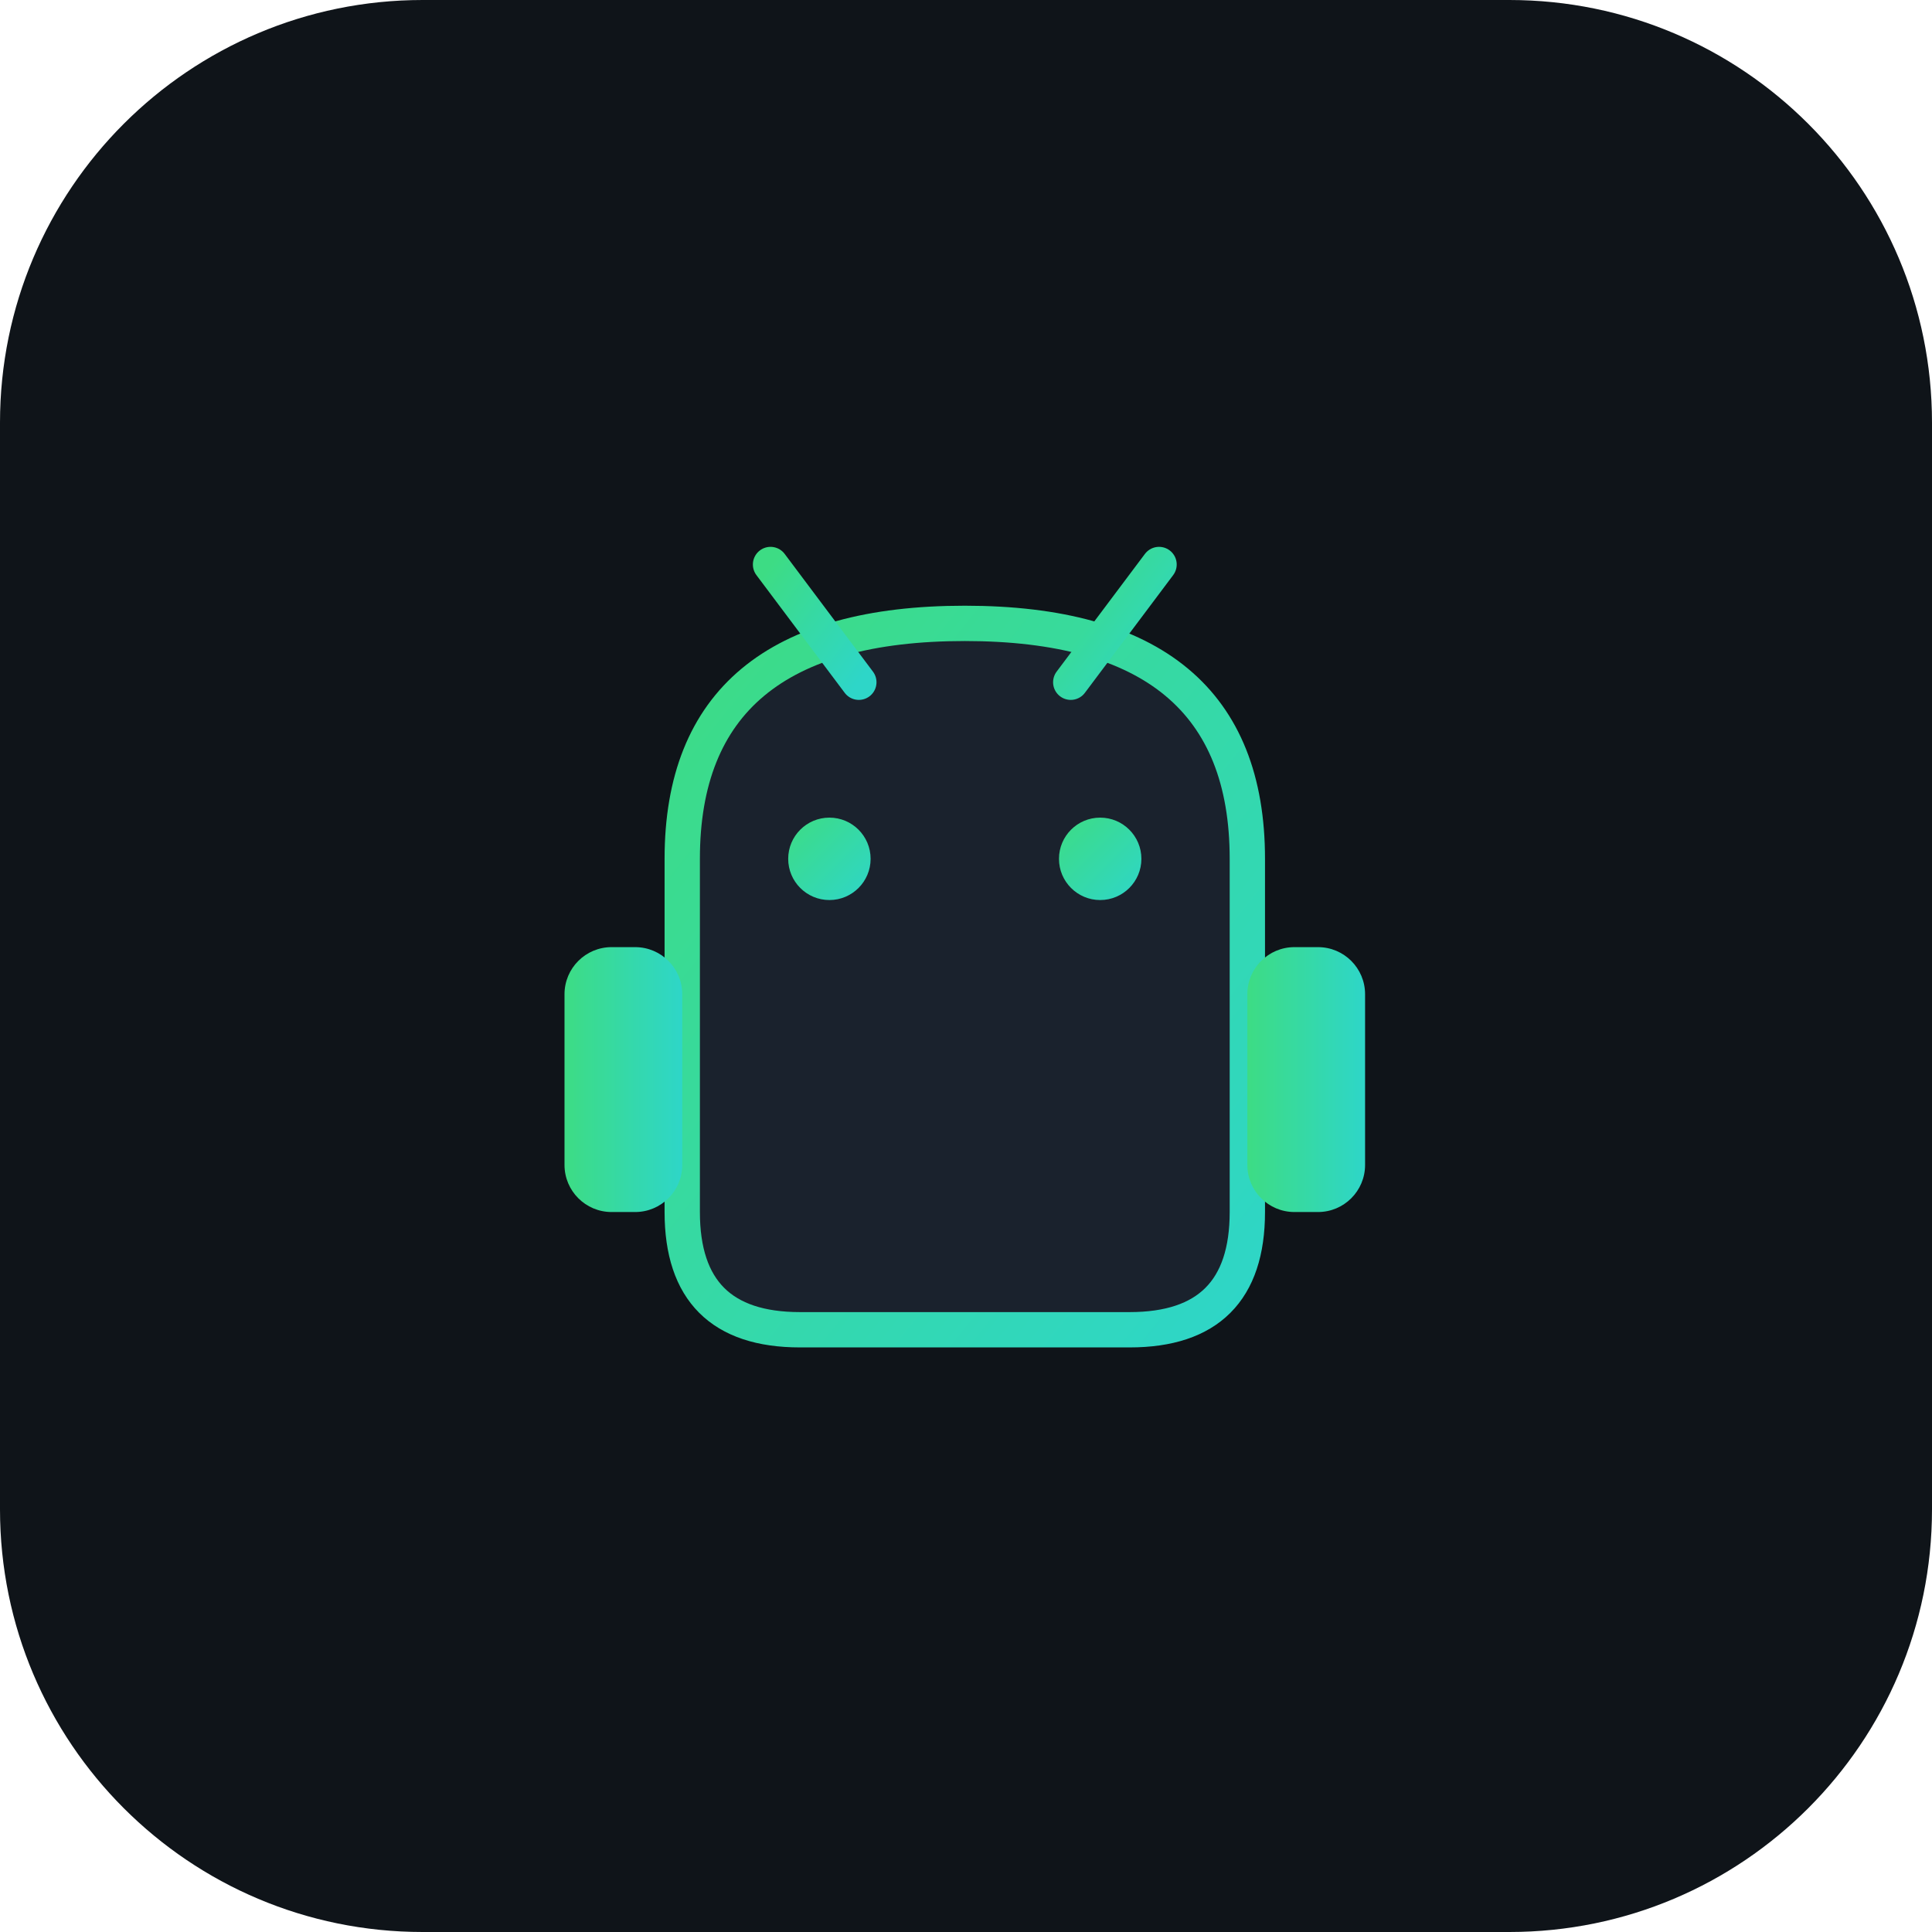
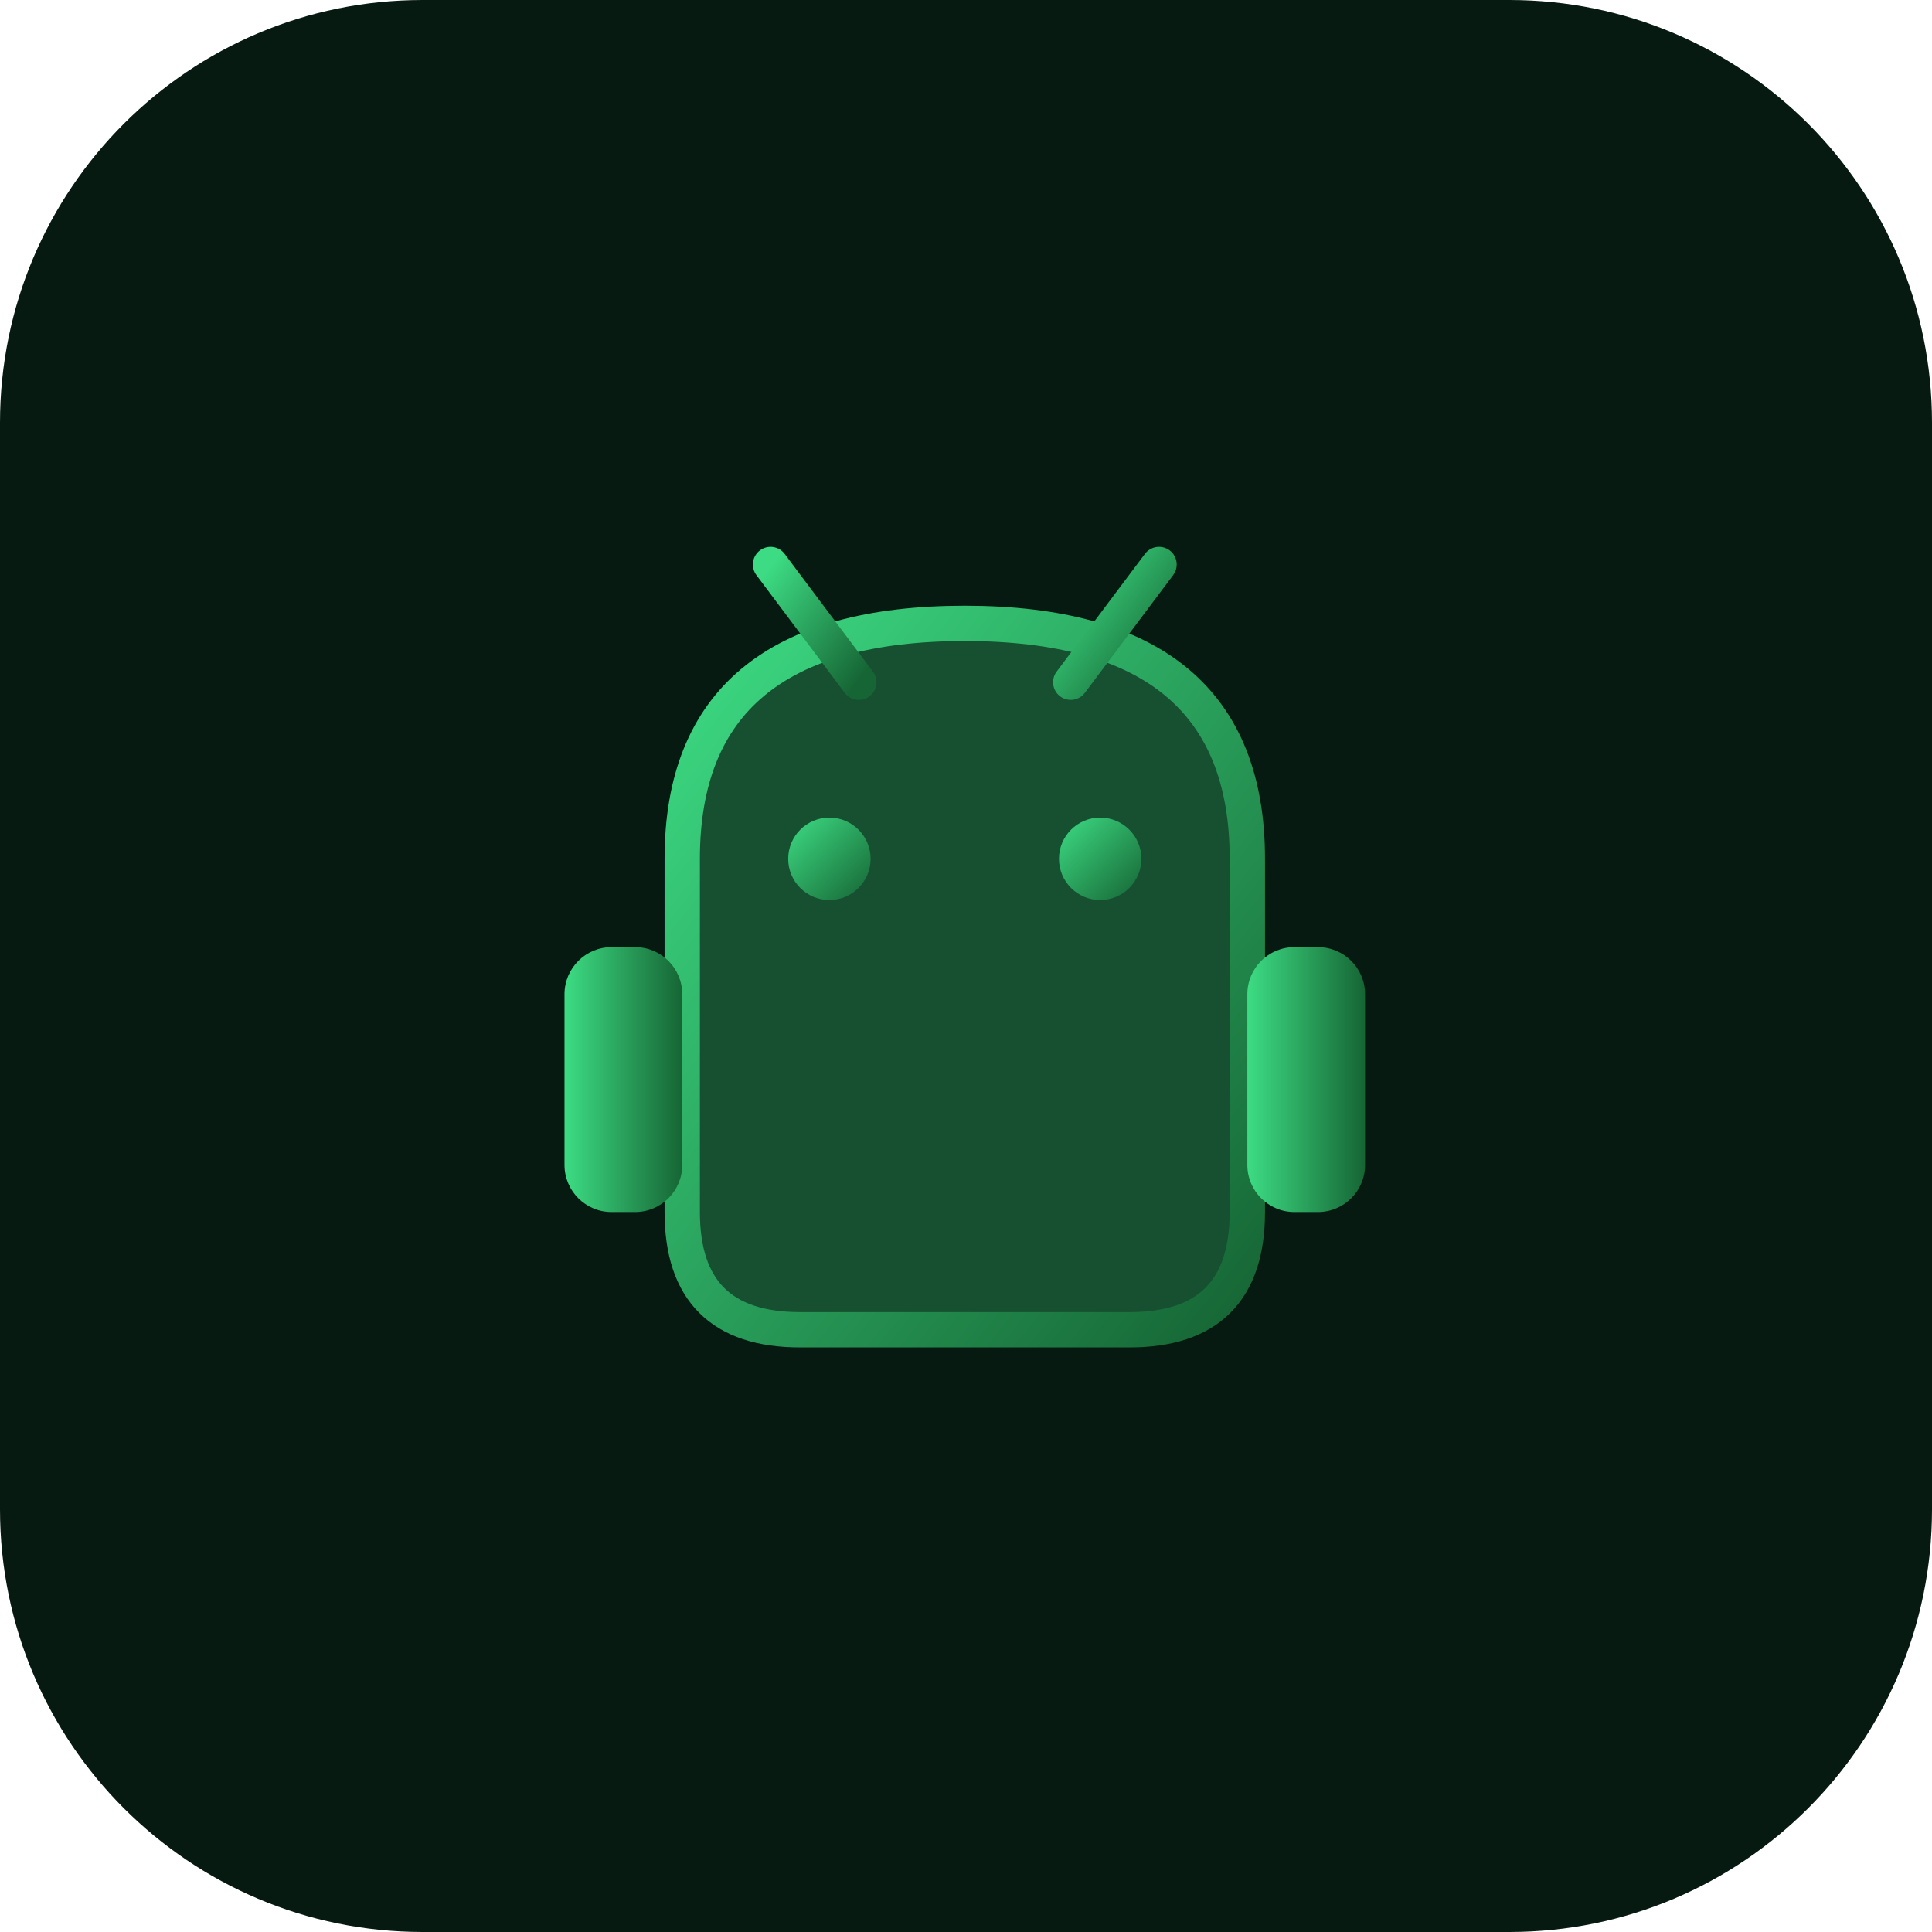
<svg xmlns="http://www.w3.org/2000/svg" viewBox="0 0 512 512" width="512" height="512" role="img" aria-label="android-keyboard">
  <defs>
    <linearGradient id="ac" x1="0" y1="0" x2="1" y2="1">
      <stop offset="0" stop-color="#3ddc84" />
-       <stop offset="1" stop-color="#2ed6c8" />
+       <stop offset="1" stop-color="#166534" />
    </linearGradient>
    <linearGradient id="gWarm" x1="0%" y1="0%" x2="100%" y2="0%">
      <stop offset="0%" stop-color="#3ddc84" />
-       <stop offset="100%" stop-color="#2ed6c8" />
+       <stop offset="100%" stop-color="#166534" />
    </linearGradient>
    <linearGradient id="canvasGrad" x1="0%" y1="0%" x2="100%" y2="100%">
-       <stop offset="0%" stop-color="#0a0e14" />
-       <stop offset="45%" stop-color="#151c28" />
-       <stop offset="100%" stop-color="#0c1820" />
-     </linearGradient>
-     <linearGradient id="bg" x1="0" y1="0" x2="1" y2="1">
-       <stop offset="0" stop-color="#1e1b4b" />
-       <stop offset="0.55" stop-color="#0f3a4a" />
-       <stop offset="1" stop-color="#0f766e" />
+       <stop offset="0%" stop-color="#0a1b14" />
+       <stop offset="45%" stop-color="#12442b" />
+       <stop offset="100%" stop-color="#071a12" />
    </linearGradient>
    <radialGradient id="glowA" cx="18%" cy="22%" r="55%">
-       <stop offset="0%" stop-color="#3ddc84" stop-opacity="0.22" />
+       <stop offset="0%" stop-color="#3ddc84" stop-opacity="0.28" />
      <stop offset="100%" stop-color="#3ddc84" stop-opacity="0" />
    </radialGradient>
    <radialGradient id="glowB" cx="88%" cy="78%" r="50%">
-       <stop offset="0%" stop-color="#2ed6c8" stop-opacity="0.20" />
-       <stop offset="100%" stop-color="#2ed6c8" stop-opacity="0" />
+       <stop offset="0%" stop-color="#166534" stop-opacity="0.24" />
+       <stop offset="100%" stop-color="#166534" stop-opacity="0" />
    </radialGradient>
  </defs>
-   <rect width="512" height="512" rx="112" fill="#0f1419" />
+   <rect width="512" height="512" rx="112" fill="#071a12" />
  <g transform="translate(56 56) scale(0.78)">
-     <path d="M160 220 Q160 140 256 140 Q352 140 352 220 L352 340 Q352 380 312 380 L200 380 Q160 380 160 340 Z" fill="#1a222d" stroke="url(#ac)" stroke-width="12" />
+     <path d="M160 220 Q160 140 256 140 Q352 140 352 220 L352 340 Q352 380 312 380 L200 380 Q160 380 160 340 Z" fill="#165031" stroke="url(#ac)" stroke-width="12" />
    <circle cx="210" cy="220" r="14" fill="url(#ac)" />
    <circle cx="302" cy="220" r="14" fill="url(#ac)" />
    <line x1="190" y1="120" x2="220" y2="160" stroke="url(#ac)" stroke-width="12" stroke-linecap="round" />
    <line x1="322" y1="120" x2="292" y2="160" stroke="url(#ac)" stroke-width="12" stroke-linecap="round" />
    <rect x="120" y="250" width="40" height="90" rx="16" fill="url(#gWarm)" />
    <rect x="352" y="250" width="40" height="90" rx="16" fill="url(#gWarm)" />
  </g>
</svg>
